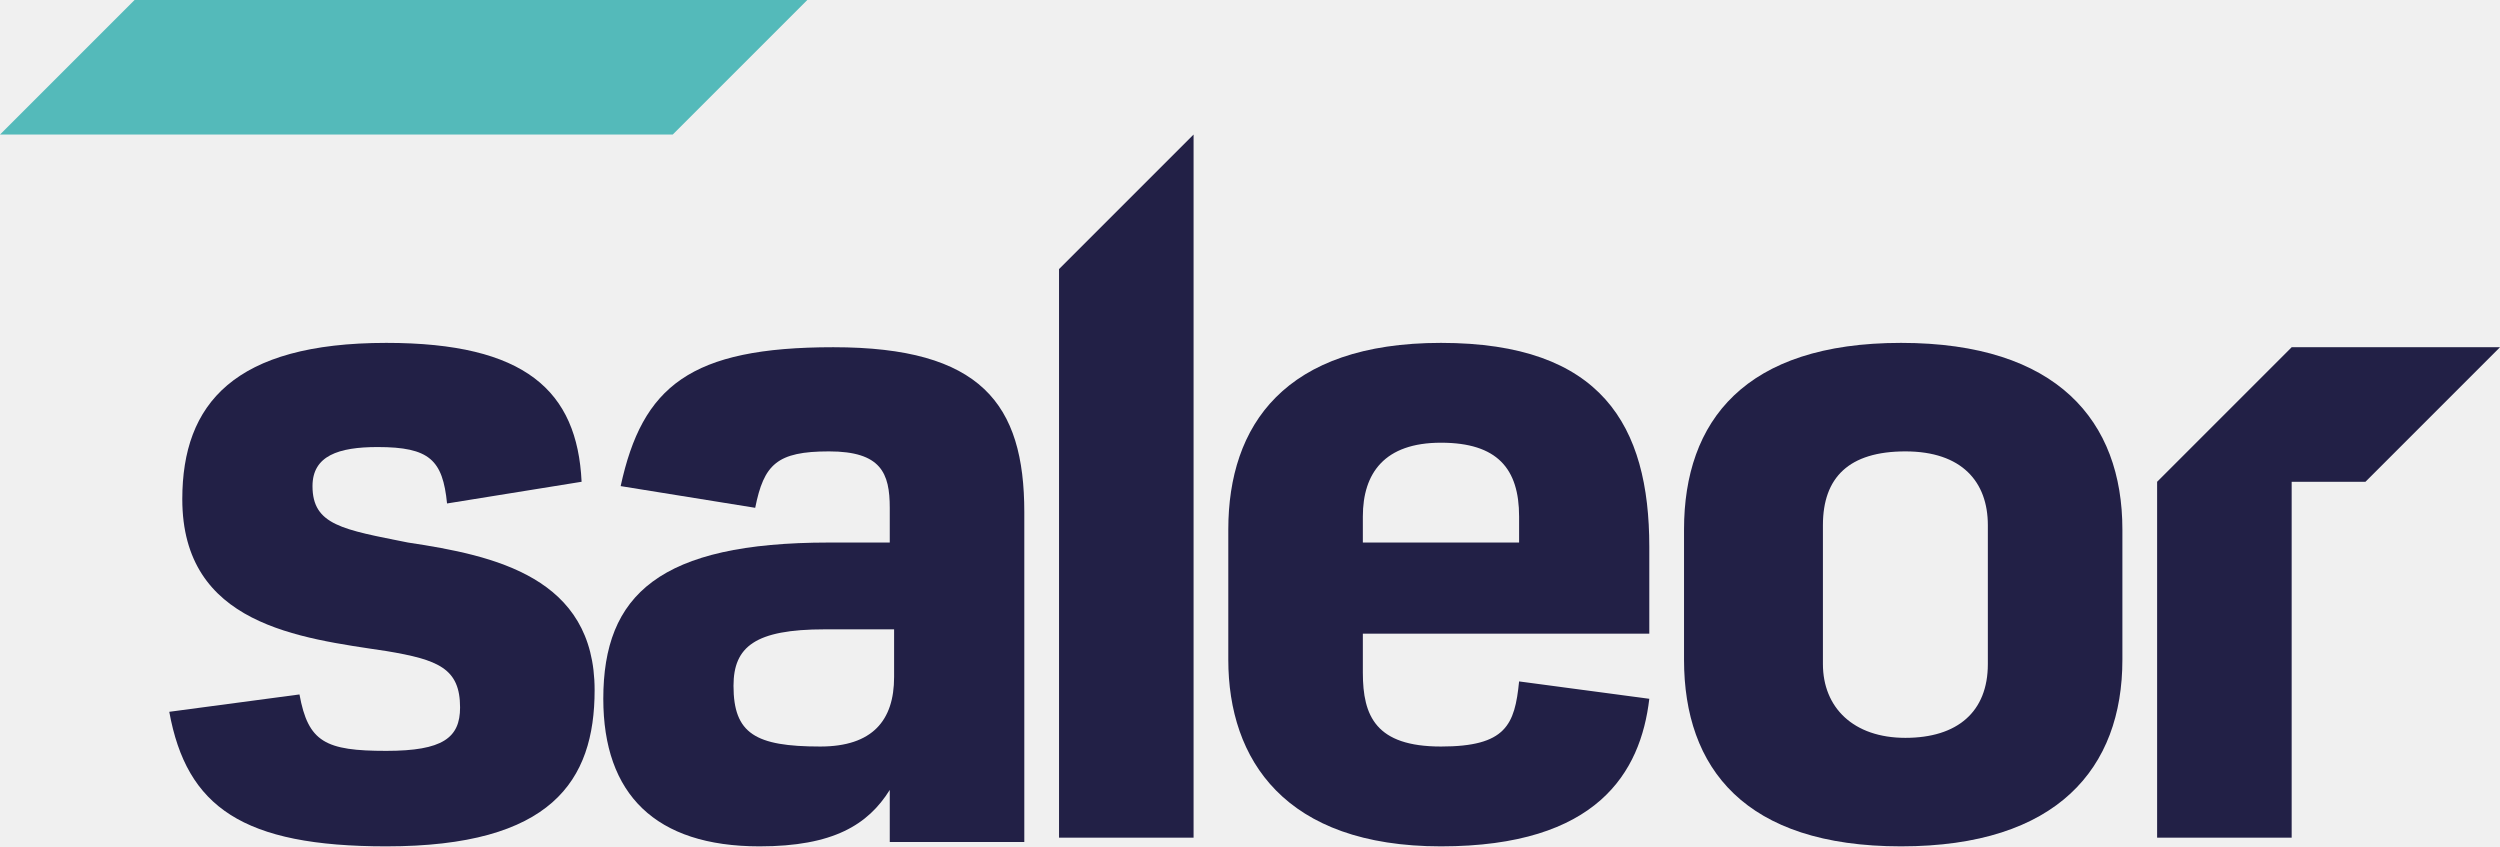
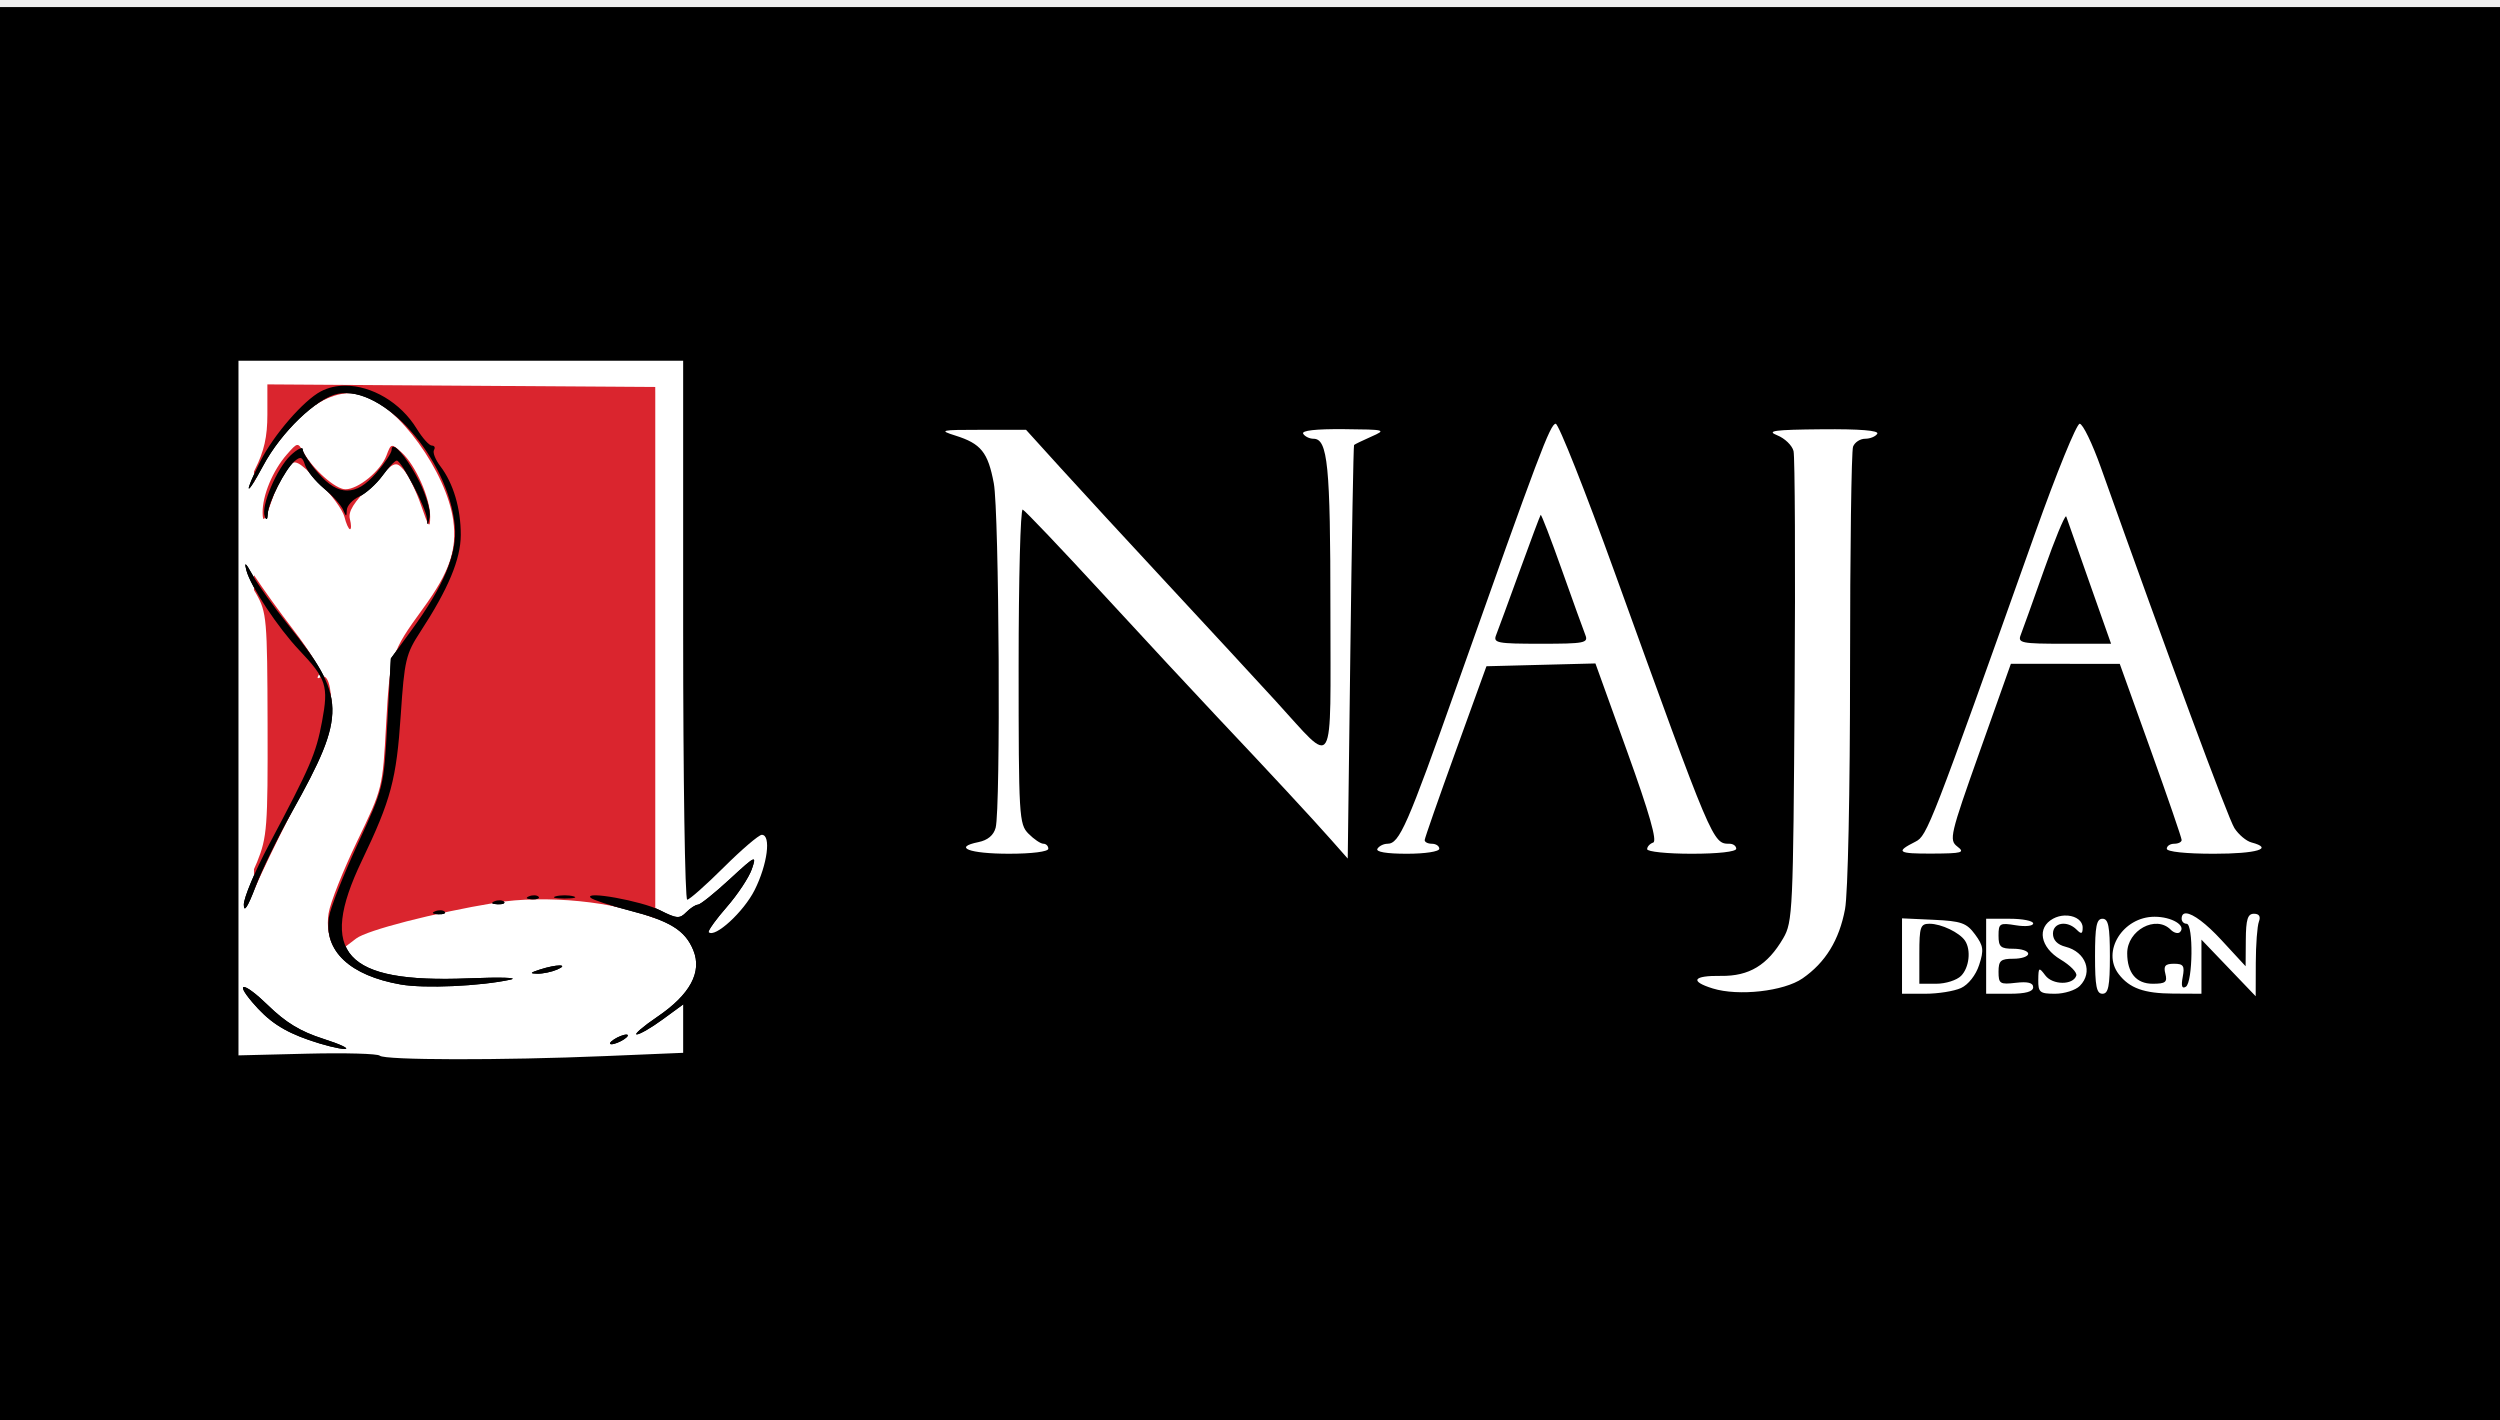
- <svg xmlns="http://www.w3.org/2000/svg" enable-background="new 20 0 57.6 19.5" viewBox="0 0 57.6 19.5">
-   <path d="m15.5 3.1h-15.5l3.1-3.1h15.5z" fill="#54baba" />
-   <g fill="#222046">
-     <path d="m8.9 19.5c3.8 0 4.8-1.5 4.8-3.6 0-2.6-2.3-3.1-4.3-3.4-1.5-.3-2.2-.4-2.2-1.3 0-.7.6-.9 1.5-.9 1.2 0 1.5.3 1.6 1.3l3.1-.5c-.1-2.1-1.3-3.2-4.5-3.2-3.5 0-4.7 1.4-4.7 3.6 0 2.9 2.7 3.2 4.7 3.5 1.2.2 1.7.4 1.7 1.3 0 .7-.4 1-1.7 1-1.4 0-1.8-.2-2-1.3l-3 .4c.4 2.2 1.7 3.1 5 3.1z" />
-     <path d="m17.5 19.5c1.7 0 2.5-.5 3-1.3v1.2h3.1v-7.6c0-2.5-1-3.8-4.4-3.8-3.3 0-4.4.9-4.9 3.2l3.1.5c.2-1 .5-1.3 1.7-1.3s1.4.5 1.4 1.3v.8h-1.4c-3.9 0-5.2 1.2-5.2 3.6 0 2.2 1.2 3.4 3.6 3.4zm1.4-2.3c-1.5 0-2-.3-2-1.4 0-.9.5-1.3 2.1-1.3h1.6v1.1c0 1-.5 1.6-1.7 1.6z" />
-     <path d="m24.4 19.3h3.1v-16.2l-3.1 3.1z" />
-     <path d="m33.2 19.5c3.6 0 4.6-1.7 4.8-3.4l-3-.4c-.1 1-.3 1.5-1.8 1.5s-1.8-.7-1.8-1.7v-.9h6.6v-2c0-2.8-1.1-4.7-4.8-4.7-3.6 0-4.9 1.9-4.9 4.3v3c0 2.3 1.3 4.3 4.9 4.3zm-1.8-7v-.6c0-1 .5-1.7 1.8-1.7s1.8.6 1.8 1.7v.6z" />
-     <path d="m43.8 7.9c-3.6 0-5 1.8-5 4.3v3c0 2.5 1.4 4.3 5 4.3s5.1-1.8 5.1-4.3v-3c0-2.5-1.5-4.3-5.1-4.3zm2 7.4c0 1.1-.7 1.7-1.9 1.7s-1.9-.7-1.9-1.7v-3.2c0-1.1.6-1.7 1.9-1.7s1.9.7 1.9 1.7z" />
-     <path d="m52.8 8-3.1 3.1v8.2h3.1v-8.2h1.7l3.1-3.1z" />
+ <svg xmlns="http://www.w3.org/2000/svg" version="1.1" id="svg2" width="500" height="284" viewBox="0 0 500 284">
+   <defs id="defs6" />
+   <rect style="opacity:1;fill:#000000;fill-opacity:1;fill-rule:evenodd;stroke:none;stroke-width:1.89;stroke-miterlimit:4;stroke-dasharray:none;stroke-opacity:1" id="rect879" width="500" height="284" x="0" y="1.414" />
+   <path style="opacity:1;fill:#ffffff;fill-opacity:1;fill-rule:evenodd;stroke:none;stroke-width:1.89;stroke-miterlimit:4;stroke-dasharray:none;stroke-opacity:1" d="m 311.142,84.75 c -1.079,0 -3.364,6.054 -19.807,52.5 -9.882,27.914 -11.457,31.5 -13.834,31.5 -0.772,0 -1.678,0.45 -2.014,1 -0.384,0.628 1.805,1 5.881,1 3.668,0 6.492,-0.435 6.492,-1 0,-0.55 -0.668,-1 -1.485,-1 -0.817,0 -1.463,-0.338 -1.436,-0.75 0.027,-0.412 2.817,-8.4 6.2,-17.75 l 6.149,-17 10.899,-0.281 10.899,-0.279 6.381,17.705 c 4.416,12.253 6.01,17.833 5.173,18.115 -0.665,0.224 -1.21,0.82 -1.21,1.324 0,0.504 4.009,0.916 8.908,0.916 5.279,0 8.908,-0.407 8.908,-1 0,-0.55 -0.6,-1 -1.332,-1 -3.372,0 -3.348,0.054 -22.972,-54.25 C 317.029,98.138 311.719,84.75 311.142,84.75 Z m 104.792,0 c -0.62,0 -4.61,9.787 -8.866,21.75 -20.924,58.815 -21.638,60.661 -23.96,61.826 -4.098,2.057 -3.587,2.425 3.317,2.393 6.021,-0.028 6.629,-0.198 5.051,-1.406 -1.7,-1.302 -1.467,-2.295 4.454,-18.967 l 6.248,-17.592 10.888,0.012 10.888,0.012 6.19,17.236 c 3.405,9.48 6.188,17.574 6.186,17.986 -0.002,0.412 -0.672,0.75 -1.489,0.75 -0.817,0 -1.485,0.45 -1.485,1 0,0.596 3.794,1 9.403,1 8.636,0 12.122,-1.049 7.524,-2.264 -1.033,-0.273 -2.563,-1.562 -3.4,-2.865 -1.271,-1.979 -13.394,-34.719 -26.707,-72.121 -1.713,-4.812 -3.623,-8.75 -4.243,-8.75 z m -147.187,1.082 c -5.58,-0.052 -8.499,0.278 -8.108,0.918 0.336,0.55 1.265,1 2.063,1 2.854,0 3.381,5.318 3.381,34.074 0,33.444 1.116,31.554 -10.888,18.441 -4.083,-4.46 -13.882,-15.063 -21.775,-23.562 -7.893,-8.499 -17.47,-18.892 -21.281,-23.096 l -6.929,-7.643 -8.908,-0.002 c -8.215,-0.003 -8.621,0.087 -5.218,1.156 5.118,1.608 6.512,3.338 7.675,9.535 1.076,5.731 1.393,65.034 0.369,68.896 -0.398,1.503 -1.589,2.498 -3.433,2.871 -5.193,1.049 -1.838,2.328 6.109,2.328 4.58,0 7.86,-0.417 7.86,-1 0,-0.55 -0.445,-1 -0.99,-1 -0.544,0 -1.881,-0.9 -2.969,-2 -1.896,-1.916 -1.98,-3.334 -1.98,-33.584 0,-17.371 0.368,-31.433 0.818,-31.25 0.45,0.183 7.655,7.759 16.013,16.834 8.357,9.075 18.594,20.1 22.748,24.5 10.866,11.508 19.155,20.445 22.945,24.734 l 3.298,3.732 0.522,-41.232 c 0.287,-22.678 0.621,-41.346 0.742,-41.482 0.121,-0.136 1.668,-0.886 3.437,-1.668 3.105,-1.372 2.913,-1.423 -5.502,-1.502 z m 95.631,0.023 c -9.573,0.087 -11.189,0.306 -8.933,1.205 1.515,0.604 2.983,2.023 3.263,3.152 0.281,1.13 0.377,22.749 0.215,48.045 -0.281,43.903 -0.384,46.145 -2.273,49.387 -3.14,5.386 -6.824,7.617 -12.446,7.533 -5.594,-0.084 -6.348,1.059 -1.659,2.514 5.133,1.592 14.229,0.573 17.963,-2.012 4.587,-3.176 7.337,-7.658 8.5,-13.857 0.58,-3.088 1.003,-23.407 1.003,-48.127 0,-23.53 0.271,-43.493 0.601,-44.363 0.33,-0.87 1.418,-1.582 2.416,-1.582 0.998,0 2.09,-0.45 2.426,-1 0.396,-0.647 -3.511,-0.963 -11.077,-0.895 z m -56.242,17.119 c 0.127,-0.152 2.032,4.798 4.234,11 2.202,6.202 4.317,12.063 4.7,13.025 0.634,1.595 -0.157,1.75 -8.92,1.75 -8.761,0 -9.553,-0.155 -8.922,-1.75 0.381,-0.963 2.488,-6.7 4.684,-12.75 2.196,-6.05 4.097,-11.123 4.224,-11.275 z m 105.063,0.299 c 0.025,-0.006 0.043,0.007 0.054,0.041 0.179,0.544 2.27,6.49 4.645,13.213 l 4.317,12.223 h -9.382 c -8.537,0 -9.32,-0.158 -8.694,-1.75 0.379,-0.963 2.511,-6.909 4.738,-13.213 2.088,-5.91 3.948,-10.421 4.321,-10.514 z m 24.072,79.406 c -0.604,-0.037 -0.943,0.306 -0.943,1.07 0,0.55 0.445,1 0.99,1 1.39,0 1.257,11.716 -0.143,12.59 -0.782,0.488 -0.978,-0.113 -0.632,-1.941 0.423,-2.235 0.15,-2.648 -1.744,-2.648 -1.757,0 -2.132,0.434 -1.726,2 0.435,1.68 0.03,2 -2.532,2 -3.288,0 -5.1,-2.169 -5.1,-6.105 0,-4.592 5.735,-7.7 8.694,-4.711 0.644,0.651 1.483,0.867 1.864,0.482 1.291,-1.304 -1.631,-3.066 -5.086,-3.066 -6.326,0 -10.657,6.928 -7.172,11.473 2.165,2.824 5.07,3.866 10.857,3.896 l 5.691,0.031 v -5.412 -5.412 l 5.425,5.662 5.423,5.662 0.021,-6.668 c 0.011,-3.668 0.29,-7.38 0.621,-8.25 0.394,-1.038 0.054,-1.582 -0.99,-1.582 -1.254,0 -1.598,1.11 -1.628,5.25 l -0.039,5.25 -4.848,-5.25 c -3.067,-3.321 -5.672,-5.24 -7,-5.32 z m -24.395,0.428 c -0.752,0.037 -1.531,0.236 -2.246,0.623 -3.316,1.793 -2.595,5.742 1.49,8.178 1.928,1.149 3.339,2.595 3.138,3.215 -0.631,1.937 -4.734,1.909 -6.198,-0.043 -1.278,-1.703 -1.376,-1.64 -1.405,0.92 -0.028,2.471 0.312,2.75 3.362,2.75 1.866,0 4.093,-0.708 4.949,-1.572 2.7,-2.728 1.209,-6.798 -2.871,-7.832 -1.621,-0.411 -2.502,-1.331 -2.502,-2.615 0,-2.237 2.848,-2.705 4.752,-0.781 0.924,0.933 1.187,0.838 1.187,-0.432 0,-1.342 -1.311,-2.242 -2.915,-2.393 -0.241,-0.023 -0.49,-0.03 -0.74,-0.018 z m -32.472,0.562 v 7.541 7.539 h 4.655 c 2.56,0 5.776,-0.515 7.147,-1.146 1.468,-0.676 2.957,-2.57 3.623,-4.609 0.976,-2.989 0.866,-3.824 -0.814,-6.104 -1.697,-2.303 -2.758,-2.677 -8.28,-2.93 z m 21.528,0.082 -4.702,0.002 v 7.498 7.5 l 4.702,-0.002 c 3.196,-5.7e-4 4.702,-0.416 4.702,-1.299 0,-0.896 -1.075,-1.172 -3.464,-0.891 -3.177,0.375 -3.464,0.192 -3.464,-2.201 0,-2.233 0.429,-2.609 2.969,-2.609 1.633,0 2.969,-0.45 2.969,-1 0,-0.55 -1.336,-1 -2.969,-1 -2.547,0 -2.969,-0.374 -2.969,-2.631 0,-2.448 0.241,-2.591 3.464,-2.062 1.905,0.312 3.464,0.146 3.464,-0.369 0,-0.515 -2.116,-0.937 -4.702,-0.936 z m 18.559,0 c -1.188,9.9e-4 -1.485,1.502 -1.485,7.5 0,5.999 0.297,7.498 1.485,7.498 1.188,-9e-5 1.485,-1.5 1.485,-7.5 0,-6.001 -0.297,-7.499 -1.485,-7.498 z M 385.914,184.75 c 2.329,0 6.016,1.768 7.095,3.4 1.234,1.867 0.835,5.378 -0.798,7.027 -0.855,0.864 -3.082,1.572 -4.949,1.572 h -3.393 v -6 c 0,-5.397 0.206,-6 2.045,-6 z" id="rect858" />
+   <g id="g1641" transform="translate(24.79894,56.65951)">
+     <path id="rect1593" d="m 22.896,15.494 v 69.461 69.461 l 13.762,-0.34 c 7.569,-0.186 14.092,-0.005 14.494,0.4 0.903,0.912 24.271,0.953 45.117,0.08 l 15.564,-0.652 v -4.84 -4.84 l -4.102,3 c -2.256,1.65 -4.583,3 -5.174,3 -0.591,0 1.273,-1.595 4.143,-3.547 6.534,-4.444 8.951,-8.932 7.16,-13.299 -1.637,-3.991 -4.672,-5.864 -12.938,-7.984 -3.767,-0.966 -7.182,-2.091 -7.588,-2.5 -1.452,-1.466 10.173,0.629 13.859,2.498 3.36,1.703 3.924,1.744 5.26,0.395 0.823,-0.831 1.873,-1.51 2.334,-1.51 0.461,0 3.309,-2.281 6.328,-5.068 5.229,-4.827 5.441,-4.924 4.447,-2.045 -0.574,1.662 -2.84,5.085 -5.037,7.605 -2.197,2.521 -3.808,4.772 -3.58,5.002 1.222,1.235 6.992,-4.057 9.182,-8.42 2.57,-5.123 3.34,-11.047 1.436,-11.047 -0.588,0 -4.005,2.918 -7.59,6.486 -3.585,3.568 -6.884,6.488 -7.33,6.488 -0.446,0 -0.811,-24.252 -0.811,-53.893 V 15.494 H 67.365 Z m 21.375,4.979 c 5.205,0.001 11.014,3.287 14.285,8.633 1.129,1.845 2.486,3.354 3.018,3.354 0.531,0 0.724,0.398 0.428,0.883 -0.296,0.484 0.273,1.943 1.266,3.242 2.593,3.395 4.099,8.455 4.088,13.738 -0.01,4.853 -2.496,10.805 -8.084,19.367 -2.896,4.437 -3.188,5.68 -3.918,16.613 -0.863,12.93 -1.947,16.991 -7.801,29.215 -8.86,18.503 -3.432,24.49 21.295,23.494 6.522,-0.263 10.301,-0.144 8.398,0.266 -6.055,1.303 -17.137,1.792 -21.879,0.965 -10.195,-1.778 -15.463,-6.736 -14.371,-13.529 0.287,-1.783 2.871,-8.338 5.742,-14.566 5.21,-11.301 5.222,-11.349 5.926,-24.215 l 0.707,-12.895 4.066,-5.568 c 6.581,-9.015 9.249,-15.439 8.721,-20.99 -1.28,-13.458 -14.351,-28.196 -23.387,-26.371 -4.286,0.866 -11.322,7.631 -14.92,14.344 -3.538,6.601 -3.976,5.913 -0.564,-0.887 2.611,-5.203 8.626,-12.142 12.096,-13.953 1.485,-0.775 3.154,-1.139 4.889,-1.139 z m 9.562,12.225 c 0.837,-0.092 3.256,3.013 5.266,7.018 1.348,2.687 2.265,5.859 2.035,7.049 -0.335,1.737 -0.445,1.797 -0.553,0.303 -0.155,-2.15 -5.073,-11.613 -6.035,-11.613 -0.355,0 -1.648,1.371 -2.875,3.047 -1.227,1.676 -3.312,3.544 -4.633,4.152 -1.321,0.608 -2.434,1.819 -2.473,2.691 -0.062,1.423 -0.138,1.42 -0.74,-0.031 -0.369,-0.89 -2.095,-2.818 -3.832,-4.285 -1.737,-1.467 -3.441,-3.569 -3.787,-4.672 -0.518,-1.647 -0.892,-1.785 -2.102,-0.771 -1.881,1.576 -5.256,8.228 -5.357,10.559 -0.051,1.165 -0.261,1.326 -0.602,0.465 -0.796,-2.013 2.398,-9.565 5.15,-12.176 1.345,-1.276 2.445,-1.807 2.445,-1.182 0,0.625 1.382,2.724 3.068,4.664 2.136,2.457 3.904,3.527 5.826,3.527 1.922,0 3.69,-1.07 5.826,-3.527 1.687,-1.94 3.068,-4.016 3.068,-4.613 0,-0.39 0.11,-0.582 0.303,-0.604 z m -29.484,23.523 c 0.171,0.059 0.623,0.778 1.402,2.188 1.063,1.921 4.225,6.343 7.023,9.826 11.681,14.537 11.759,17.884 0.887,37.363 -2.788,4.995 -6.107,11.801 -7.375,15.127 -1.545,4.051 -2.313,5.224 -2.324,3.553 -0.01,-1.372 2.249,-6.762 5.018,-11.977 8.334,-15.698 9.414,-18.202 10.629,-24.68 1.329,-7.083 0.869,-8.524 -4.549,-14.232 -4.252,-4.48 -9.738,-12.76 -10.584,-15.979 -0.181,-0.69 -0.247,-1.086 -0.184,-1.174 0.013,-0.019 0.032,-0.024 0.057,-0.016 z m 57.756,66.184 c 0.343,0.014 0.639,0.106 0.803,0.271 0.328,0.332 -0.255,0.569 -1.297,0.525 -1.151,-0.048 -1.386,-0.287 -0.598,-0.605 0.357,-0.144 0.748,-0.206 1.092,-0.191 z m 6.012,0 c 0.627,0 1.253,0.06 1.729,0.186 0.951,0.251 0.174,0.457 -1.729,0.457 -1.902,0 -2.68,-0.206 -1.729,-0.457 0.476,-0.126 1.102,-0.186 1.729,-0.186 z m -12.93,0.998 c 0.343,0.014 0.639,0.106 0.803,0.271 0.328,0.332 -0.255,0.569 -1.297,0.525 -1.151,-0.048 -1.384,-0.287 -0.596,-0.605 0.357,-0.144 0.747,-0.206 1.09,-0.191 z m -11.857,1.994 c 0.343,0.014 0.639,0.108 0.803,0.273 0.328,0.332 -0.255,0.569 -1.297,0.525 -1.151,-0.048 -1.386,-0.287 -0.598,-0.605 0.357,-0.144 0.749,-0.208 1.092,-0.193 z m 23.787,11.035 c 0.757,0 0.777,0.272 -0.482,0.818 -1.087,0.472 -2.866,0.846 -3.953,0.83 -1.589,-0.024 -1.492,-0.188 0.494,-0.83 1.689,-0.546 3.184,-0.818 3.941,-0.818 z m -63.023,4.322 c 0.661,0.129 2.358,1.359 4.672,3.611 3.603,3.508 6.514,5.274 11.117,6.746 3.43,1.097 5.347,2.007 4.26,2.02 -1.087,0.013 -4.311,-0.791 -7.166,-1.787 -5.171,-1.804 -8.099,-3.762 -11.342,-7.588 -1.829,-2.158 -2.203,-3.131 -1.541,-3.002 z m 76.375,9.502 c 0.544,0 0.321,0.435 -0.494,0.967 -0.815,0.532 -1.925,0.967 -2.469,0.967 -0.544,0 -0.321,-0.435 0.494,-0.967 0.815,-0.532 1.925,-0.967 2.469,-0.967 z" style="opacity:1;fill:#ffffff;fill-opacity:1;fill-rule:evenodd;stroke:none;stroke-width:0.1;stroke-miterlimit:4;stroke-dasharray:none;stroke-opacity:1" />
+     <path id="path1634" d="m 28.676,20.218 v 6.033 c 0,4.457 -0.645,7.319 -2.47,10.957 -0.074,0.147 -0.136,0.291 -0.208,0.439 v 2.134 c 5.568,-12.089 14.634,-19.456 21.632,-17.504 7.145,1.992 16.911,15.487 18.228,25.186 0.789,5.816 -0.752,10.31 -6.004,17.516 -6.447,8.845 -6.677,9.562 -7.433,23.278 -0.703,12.765 -0.705,12.779 -5.802,23.365 -2.805,5.826 -5.367,12.282 -5.694,14.346 -0.414,2.613 0.012,4.944 1.175,6.949 h 2.364 l -0.22,-0.207 2.196,-1.672 c 2.192,-1.67 15.545,-5.105 27.693,-7.126 10.28,-1.71 24.299,-0.193 32.122,3.086 V 21.914 l -0.006,-1.173 -38.787,-0.261 z m 5.935,12.116 c -0.418,0.064 -0.968,0.674 -2.032,1.889 -2.835,3.237 -4.899,8.202 -4.858,11.686 0.025,2.154 0.44,1.581 1.855,-2.555 1.003,-2.932 2.492,-6.005 3.308,-6.83 1.321,-1.334 1.986,-0.992 6.033,3.095 2.502,2.527 4.827,5.713 5.167,7.08 0.34,1.367 0.843,2.485 1.119,2.485 0.276,0 0.266,-0.915 -0.023,-2.033 -0.386,-1.492 0.75,-3.321 4.273,-6.879 4.656,-4.703 4.85,-4.792 6.491,-2.961 0.93,1.038 2.5,4.247 3.486,7.13 1.504,4.398 1.794,4.76 1.803,2.247 0.013,-3.726 -2.936,-10.364 -5.711,-12.857 -2.062,-1.853 -2.104,-1.844 -3.03,0.618 -1.157,3.074 -5.629,6.75 -8.212,6.75 -1.992,0 -6.528,-4.021 -8.431,-7.475 -0.535,-0.971 -0.819,-1.454 -1.237,-1.39 z m -8.614,26.036 v 2.978 c 0.149,0.25 0.296,0.482 0.446,0.747 2.103,3.72 2.215,5.014 2.274,26.098 0.057,20.534 -0.097,22.581 -2.081,27.515 -0.209,0.52 -0.425,0.992 -0.639,1.468 v 4.166 c 1.464,-3.336 4.053,-8.751 7.126,-14.803 6.759,-13.309 8.4,-17.39 8.4,-20.898 0,-5.222 -0.82,-7.739 -2.233,-6.857 -0.628,0.392 -0.742,0.163 -0.288,-0.579 0.463,-0.757 -1.493,-4.154 -5.12,-8.887 -2.883,-3.761 -6.157,-8.323 -7.884,-10.949 z" style="fill:#da252e;fill-opacity:1;stroke:none;stroke-width:0.1;stroke-miterlimit:4;stroke-dasharray:none;stroke-opacity:1" />
+     <path id="path1614" d="m 44.273,20.471 c -1.735,-5e-4 -3.404,0.364 -4.889,1.139 -3.47,1.811 -9.485,8.752 -12.096,13.955 -3.412,6.8 -2.975,7.488 0.562,0.887 3.598,-6.713 10.636,-13.478 14.922,-14.344 9.036,-1.825 22.106,12.913 23.387,26.371 0.528,5.551 -2.141,11.974 -8.723,20.988 l -4.066,5.57 -0.705,12.893 c -0.704,12.866 -0.716,12.916 -5.926,24.217 -2.872,6.228 -5.456,12.783 -5.742,14.566 -1.091,6.793 4.176,11.751 14.371,13.529 4.742,0.827 15.824,0.338 21.879,-0.965 1.902,-0.409 -1.876,-0.53 -8.398,-0.268 -24.727,0.996 -30.155,-4.992 -21.295,-23.494 5.853,-12.224 6.938,-16.283 7.801,-29.213 0.73,-10.933 1.022,-12.176 3.918,-16.613 5.588,-8.563 8.074,-14.515 8.084,-19.367 0.011,-5.283 -1.495,-10.343 -4.088,-13.738 -0.993,-1.3 -1.562,-2.76 -1.266,-3.244 0.296,-0.484 0.104,-0.881 -0.428,-0.881 -0.531,0 -1.889,-1.511 -3.018,-3.355 -3.271,-5.345 -9.08,-8.631 -14.285,-8.633 z m 9.562,12.227 c -0.193,0.021 -0.305,0.211 -0.305,0.602 0,0.597 -1.38,2.675 -3.066,4.615 -2.136,2.457 -3.904,3.527 -5.826,3.527 -1.922,0 -3.692,-1.07 -5.828,-3.527 -1.687,-1.94 -3.066,-4.041 -3.066,-4.666 0,-0.625 -1.1,-0.093 -2.445,1.184 -2.752,2.611 -5.947,10.163 -5.15,12.176 0.341,0.861 0.551,0.7 0.602,-0.465 0.102,-2.33 3.477,-8.982 5.357,-10.559 1.209,-1.014 1.582,-0.876 2.1,0.771 0.347,1.103 2.052,3.203 3.789,4.67 1.737,1.467 3.463,3.397 3.832,4.287 0.602,1.451 0.678,1.454 0.74,0.031 0.038,-0.872 1.151,-2.083 2.473,-2.691 1.321,-0.608 3.406,-2.477 4.633,-4.152 1.227,-1.676 2.52,-3.047 2.875,-3.047 0.962,0 5.88,9.462 6.035,11.611 0.108,1.495 0.217,1.434 0.553,-0.303 0.23,-1.19 -0.687,-4.36 -2.035,-7.047 -2.009,-4.004 -4.428,-7.11 -5.266,-7.018 z m -29.484,23.523 c -0.025,-0.009 -0.043,-0.003 -0.057,0.016 -0.063,0.088 0.002,0.484 0.184,1.174 0.846,3.218 6.33,11.496 10.582,15.977 5.418,5.708 5.88,7.151 4.551,14.234 -1.215,6.478 -2.295,8.982 -10.629,24.68 -2.768,5.215 -5.027,10.602 -5.018,11.975 0.011,1.672 0.779,0.5 2.324,-3.551 1.268,-3.325 4.587,-10.134 7.375,-15.129 10.873,-19.479 10.792,-22.825 -0.889,-37.361 -2.799,-3.483 -5.959,-7.905 -7.021,-9.826 -0.78,-1.409 -1.231,-2.128 -1.402,-2.188 z M 125.859,115.24 c -0.445,0.034 -1.799,1.252 -4.74,3.967 -3.019,2.787 -5.867,5.068 -6.328,5.068 -0.461,0 -1.511,0.681 -2.334,1.512 -1.336,1.349 -1.9,1.307 -5.26,-0.396 -3.687,-1.869 -15.311,-3.962 -13.859,-2.496 0.405,0.409 3.819,1.534 7.586,2.5 8.266,2.12 11.301,3.994 12.938,7.984 1.791,4.367 -0.624,8.853 -7.158,13.297 -2.869,1.951 -4.735,3.549 -4.145,3.549 0.591,0 2.92,-1.35 5.176,-3 l 4.102,-3 c 0,0 2.862,-3.96 3.408,-6.471 0.546,-2.509 0.343,-5.74 1.701,-8.15 0.167,-0.603 1.646,-2.611 3.584,-4.834 2.197,-2.521 4.463,-5.943 5.037,-7.605 0.435,-1.259 0.639,-1.95 0.293,-1.924 z m -43.752,7.162 c -0.343,-0.014 -0.735,0.049 -1.092,0.193 -0.788,0.319 -0.554,0.556 0.598,0.604 1.042,0.043 1.625,-0.192 1.297,-0.523 -0.164,-0.166 -0.459,-0.259 -0.803,-0.273 z m 6.012,0 c -0.627,0 -1.255,0.062 -1.73,0.188 -0.951,0.251 -0.172,0.457 1.73,0.457 1.902,0 2.68,-0.206 1.729,-0.457 -0.476,-0.126 -1.102,-0.188 -1.729,-0.188 z m -12.93,0.998 c -0.343,-0.014 -0.733,0.049 -1.09,0.193 -0.788,0.319 -0.555,0.556 0.596,0.604 1.042,0.043 1.625,-0.192 1.297,-0.523 -0.164,-0.166 -0.459,-0.259 -0.803,-0.273 z m -11.859,1.996 c -0.343,-0.014 -0.733,0.049 -1.09,0.193 -0.788,0.319 -0.555,0.556 0.596,0.604 1.042,0.043 1.627,-0.192 1.299,-0.523 -0.164,-0.166 -0.461,-0.259 -0.805,-0.273 z m 23.789,11.035 c -0.757,0 -2.252,0.272 -3.941,0.818 -1.986,0.642 -2.083,0.805 -0.494,0.828 1.087,0.016 2.866,-0.356 3.953,-0.828 1.259,-0.546 1.24,-0.818 0.482,-0.818 z m -63.025,4.32 c -0.661,-0.129 -0.286,0.844 1.543,3.002 3.243,3.825 6.17,5.786 11.342,7.59 2.855,0.996 6.079,1.8 7.166,1.787 1.087,-0.013 -0.83,-0.923 -4.26,-2.02 -4.603,-1.472 -7.514,-3.239 -11.117,-6.746 -2.314,-2.252 -4.012,-3.484 -4.674,-3.613 z m 76.377,9.504 c -0.543,0 -1.655,0.435 -2.471,0.967 -0.815,0.532 -1.038,0.967 -0.494,0.967 0.544,0 1.655,-0.435 2.471,-0.967 0.815,-0.532 1.038,-0.967 0.494,-0.967 z" style="fill:#000000;stroke:none;stroke-width:0.1;stroke-miterlimit:4;stroke-dasharray:none;stroke-opacity:1" />
  </g>
</svg>
